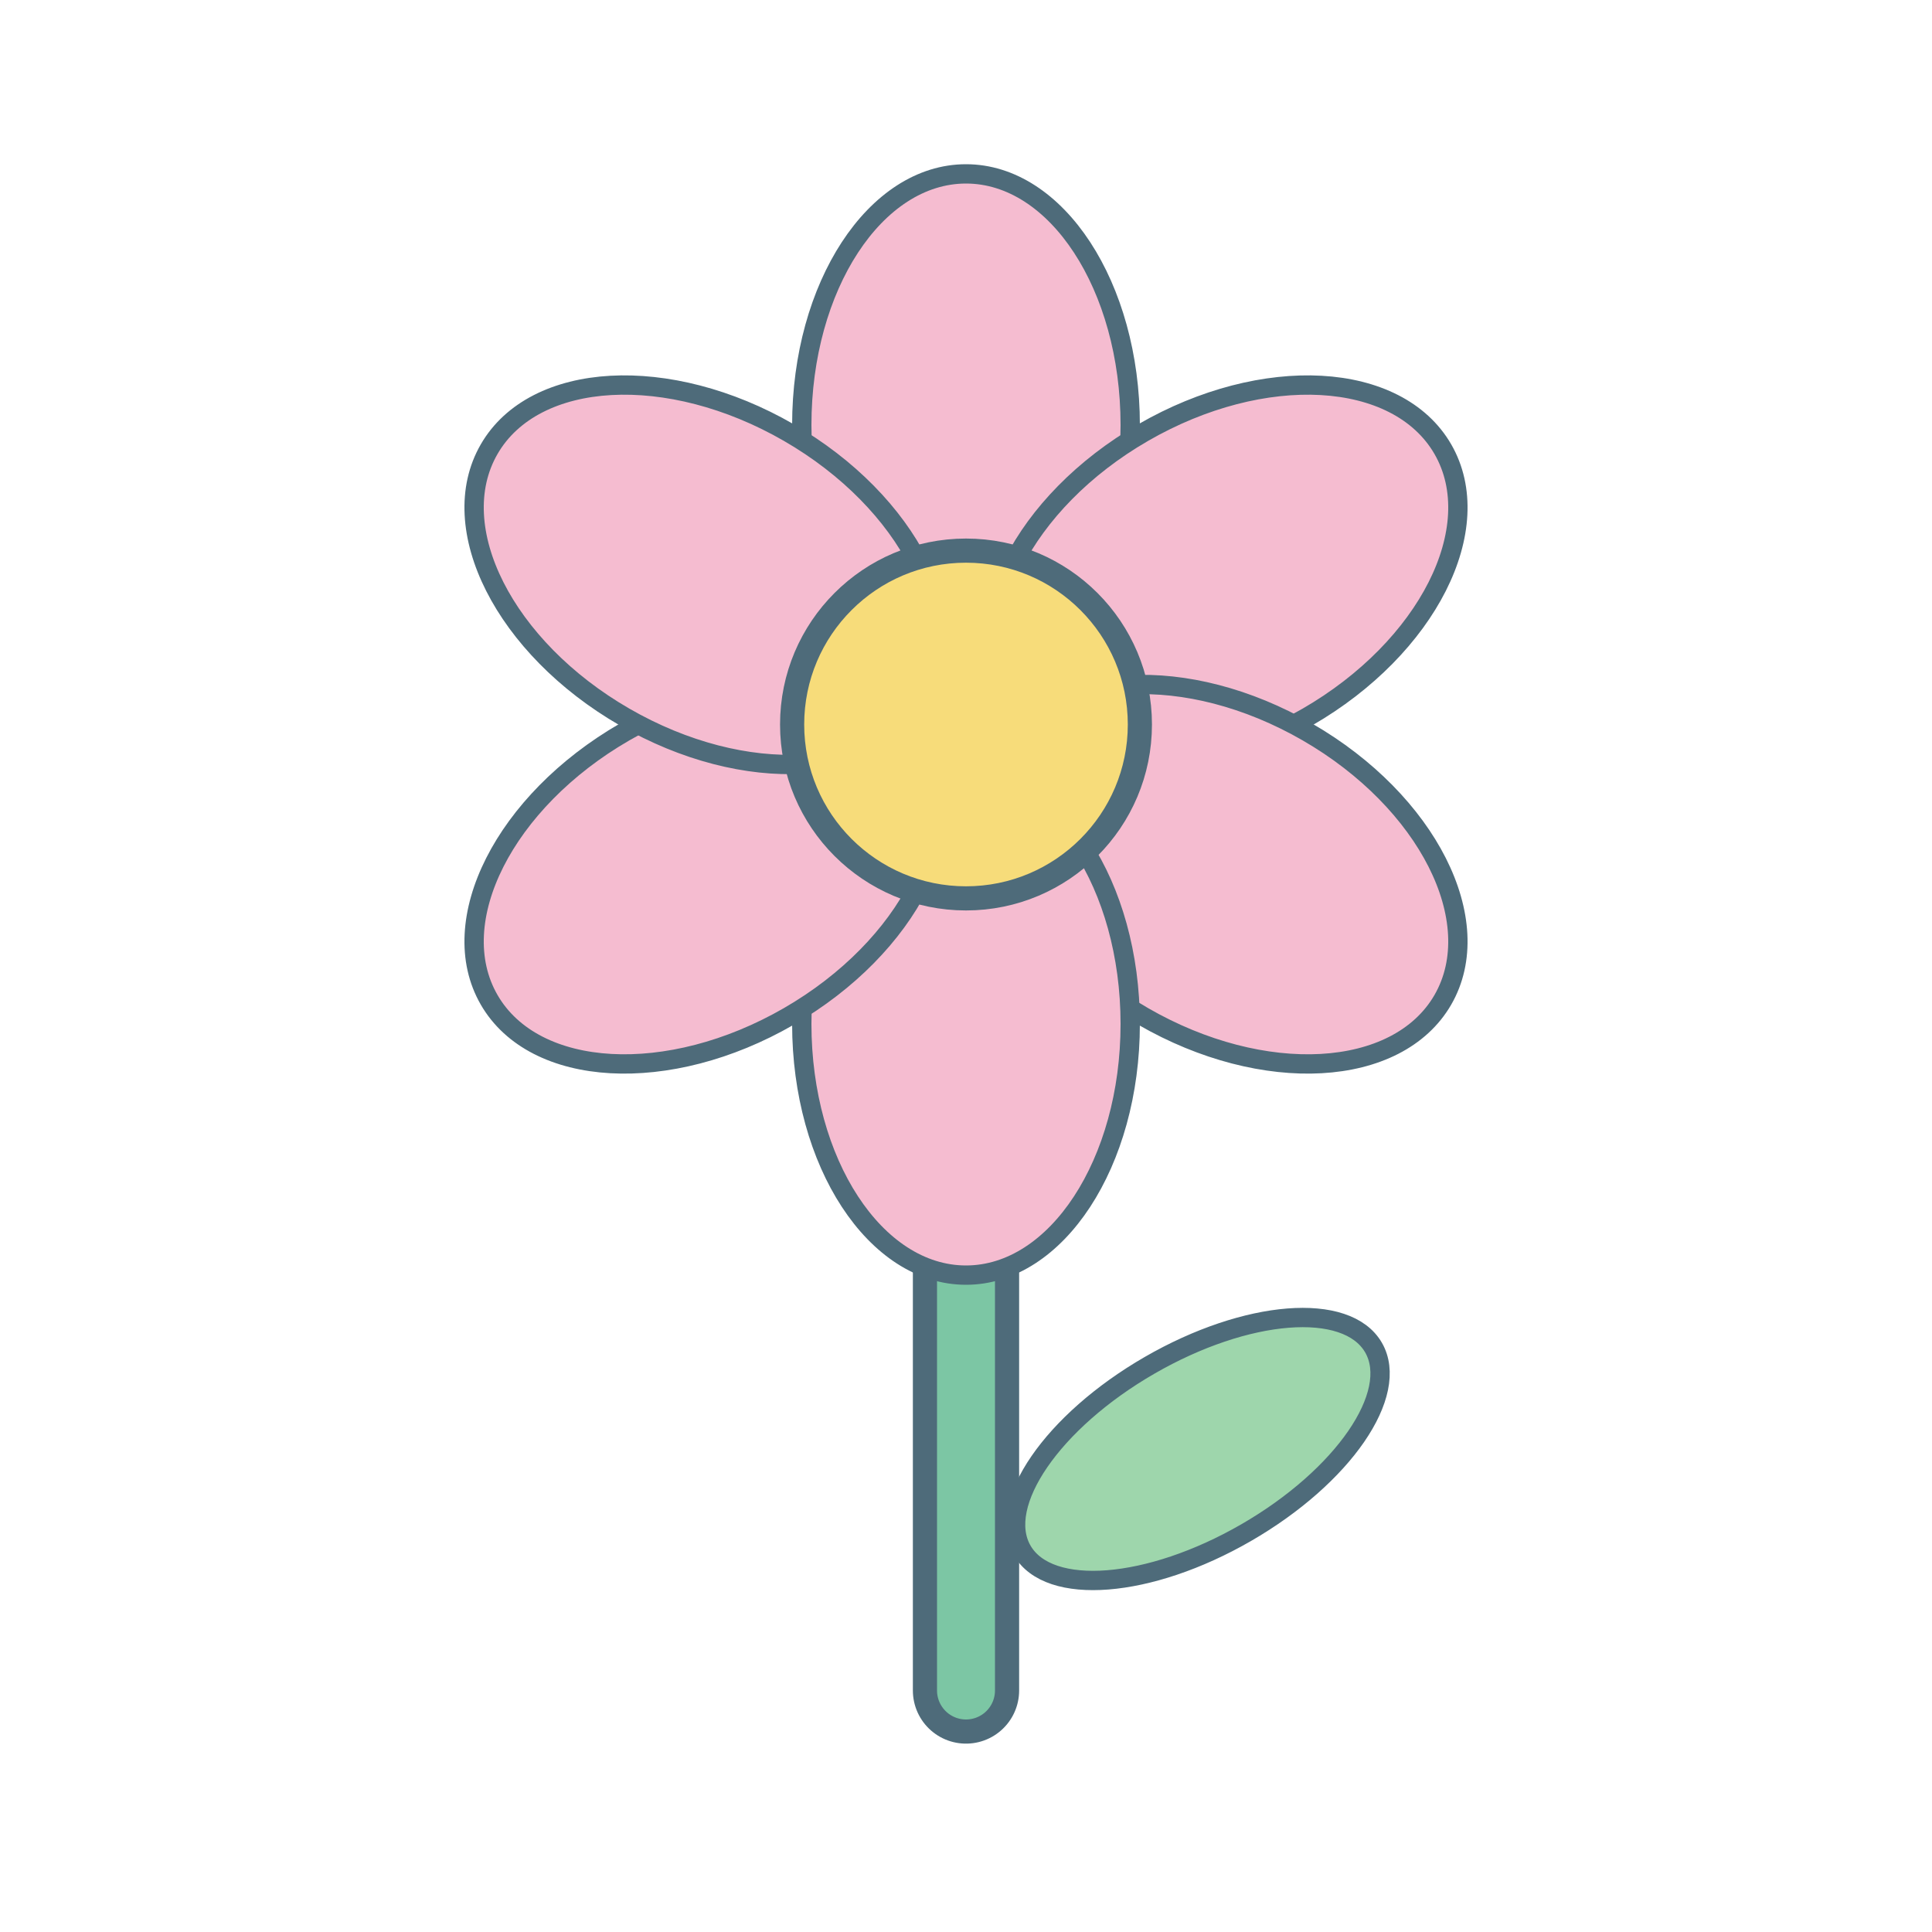
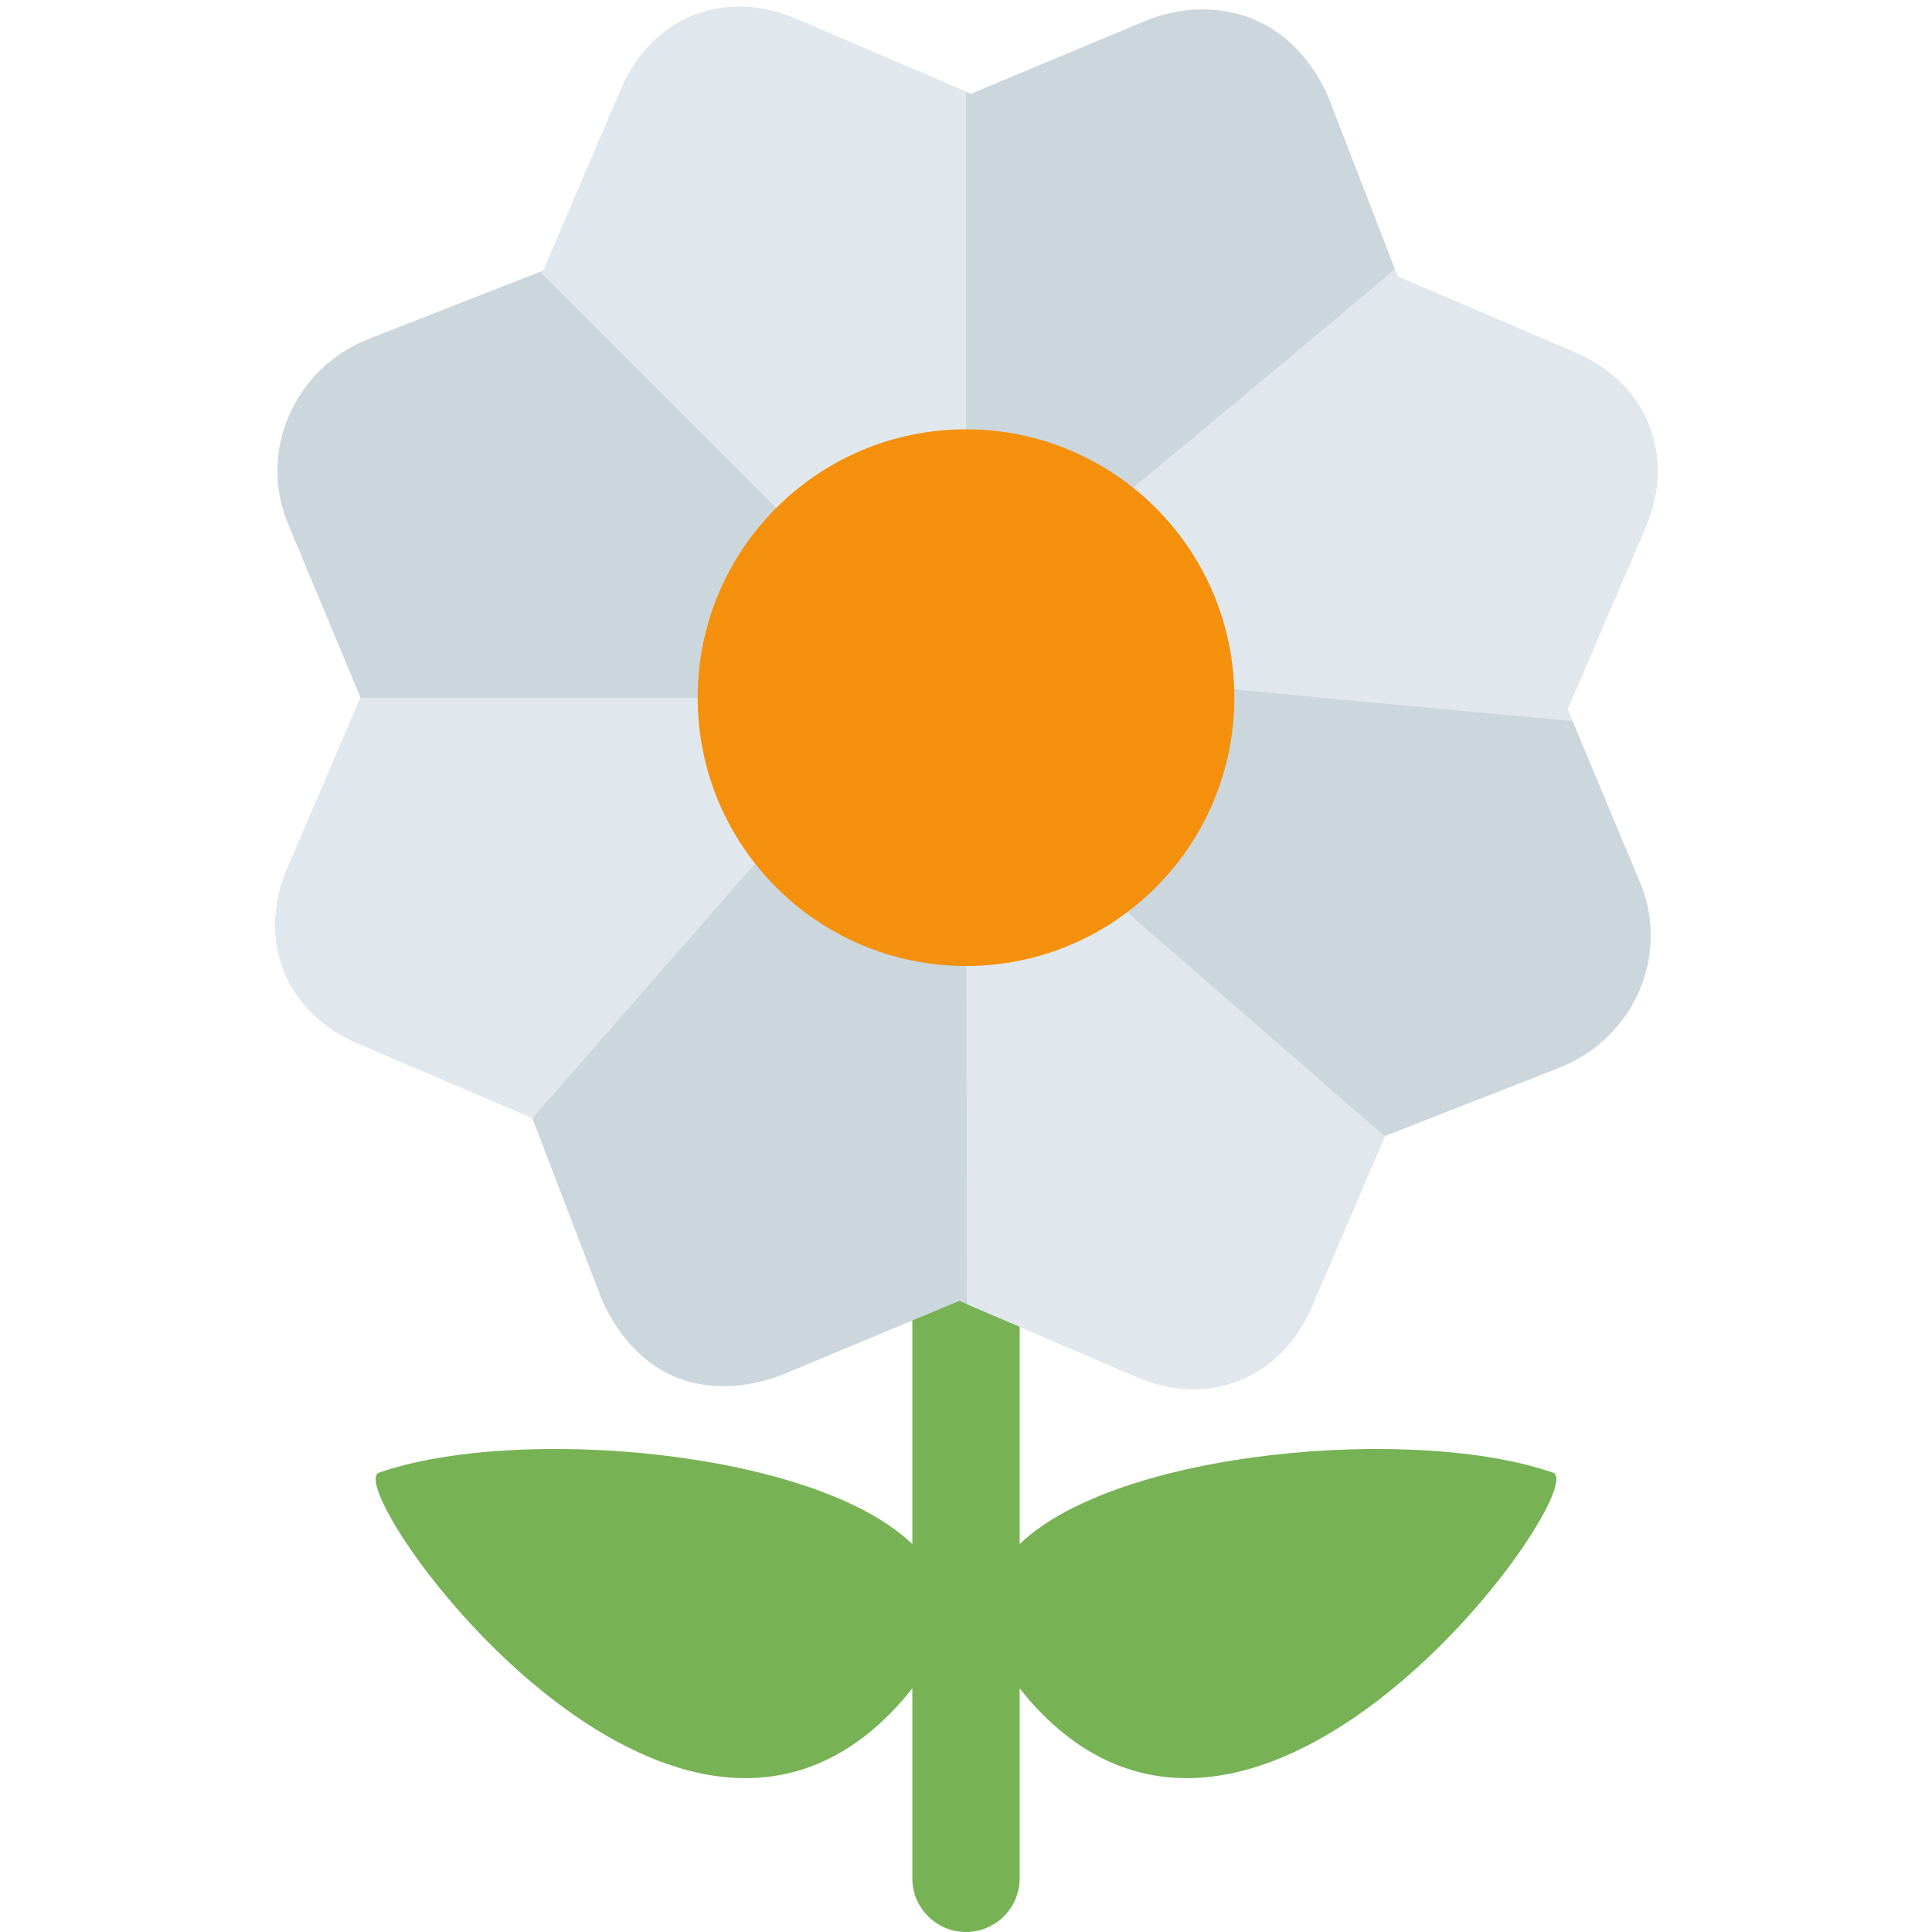
- <svg xmlns="http://www.w3.org/2000/svg" viewBox="0 0 400 400">
-   <path d="M200 205 L200 350" stroke="#4E6B7A" stroke-width="22" stroke-linecap="round" />
-   <path d="M200 205 L200 350" stroke="#7CC6A4" stroke-width="12" stroke-linecap="round" />
-   <ellipse cx="248" cy="300" rx="42" ry="20" fill="#9ED6AC" stroke="#4E6B7A" stroke-width="4" stroke-linejoin="round" stroke-linecap="round" transform="rotate(-30 248 300)" />
-   <ellipse cx="200" cy="88" rx="34" ry="52" fill="#F5BCD0" stroke="#4E6B7A" stroke-width="4" stroke-linejoin="round" stroke-linecap="round" transform="rotate(0 200 150)" />
-   <ellipse cx="200" cy="88" rx="34" ry="52" fill="#F5BCD0" stroke="#4E6B7A" stroke-width="4" stroke-linejoin="round" stroke-linecap="round" transform="rotate(60 200 150)" />
-   <ellipse cx="200" cy="88" rx="34" ry="52" fill="#F5BCD0" stroke="#4E6B7A" stroke-width="4" stroke-linejoin="round" stroke-linecap="round" transform="rotate(120 200 150)" />
-   <ellipse cx="200" cy="88" rx="34" ry="52" fill="#F5BCD0" stroke="#4E6B7A" stroke-width="4" stroke-linejoin="round" stroke-linecap="round" transform="rotate(180 200 150)" />
-   <ellipse cx="200" cy="88" rx="34" ry="52" fill="#F5BCD0" stroke="#4E6B7A" stroke-width="4" stroke-linejoin="round" stroke-linecap="round" transform="rotate(240 200 150)" />
-   <ellipse cx="200" cy="88" rx="34" ry="52" fill="#F5BCD0" stroke="#4E6B7A" stroke-width="4" stroke-linejoin="round" stroke-linecap="round" transform="rotate(300 200 150)" />
-   <circle cx="200" cy="150" r="36" fill="#F7DC7A" stroke="#4E6B7A" stroke-width="5" stroke-linejoin="round" stroke-linecap="round" />
+ <svg xmlns="http://www.w3.org/2000/svg" viewBox="0 0 36 36">
+   <path fill="#77B255" d="M28.938 27.441c-2.554-.89-8.111-.429-9.938 1.331V17a1 1 0 1 0-2 0v11.772c-1.827-1.76-7.384-2.221-9.938-1.331-.741.259 5.264 8.749 9.507 4.507.168-.168.306-.33.431-.49V35a1 1 0 1 0 2 0v-3.542c.125.16.263.322.431.49 4.243 4.242 10.248-4.248 9.507-4.507z" />
+   <path fill="#CCD6DD" d="M12.562 25.65c-.619-.266-1.107-.837-1.378-1.513l-1.266-3.306-3.258-1.393c-1.336-.574-1.876-1.922-1.304-3.259l1.362-3.181-1.364-3.269c-.541-1.35.15-2.868 1.5-3.408l3.272-1.281 1.449-3.384C12.148.32 13.496-.22 14.833.352l3.258 1.396L21.358.382c.675-.271 1.411-.276 2.03-.011.619.265 1.114.819 1.385 1.494l1.274 3.29 3.309 1.417c1.336.572 1.875 1.921 1.305 3.258l-1.451 3.384 1.365 3.267c.541 1.35-.15 2.866-1.5 3.407l-3.271 1.281-1.363 3.183c-.572 1.336-1.922 1.877-3.258 1.305l-3.308-1.417-3.267 1.364c-.676.271-1.427.311-2.046.046z" />
+   <path fill="#E1E8ED" d="m29.356 6.572-3.309-1.417-.055-.143c-1.565 1.337-5.215 4.354-5.215 4.354l.007.123A4.46 4.46 0 0 0 18 8.5V1.709L14.833.353c-1.337-.572-2.685-.032-3.258 1.304l-1.449 3.384-.061.024 4.753 4.754A4.482 4.482 0 0 0 13.5 13H6.717l-1.361 3.178c-.572 1.337-.032 2.686 1.304 3.259l3.258 1.394.002.006 4.496-5.142A4.48 4.48 0 0 0 18 17.5h.005c.006 1.979.015 5.273.012 6.801l3.164 1.356c1.336.572 2.686.031 3.258-1.305l1.362-3.18-5.192-4.517a4.487 4.487 0 0 0 1.89-3.654c0-.071-.018-.137-.021-.208 1.802.182 4.951.472 6.822.642l-.092-.22L30.66 9.83c.571-1.337.031-2.686-1.304-3.258z" />
+   <circle cx="18" cy="13" r="5" fill="#F4900C" />
</svg>
